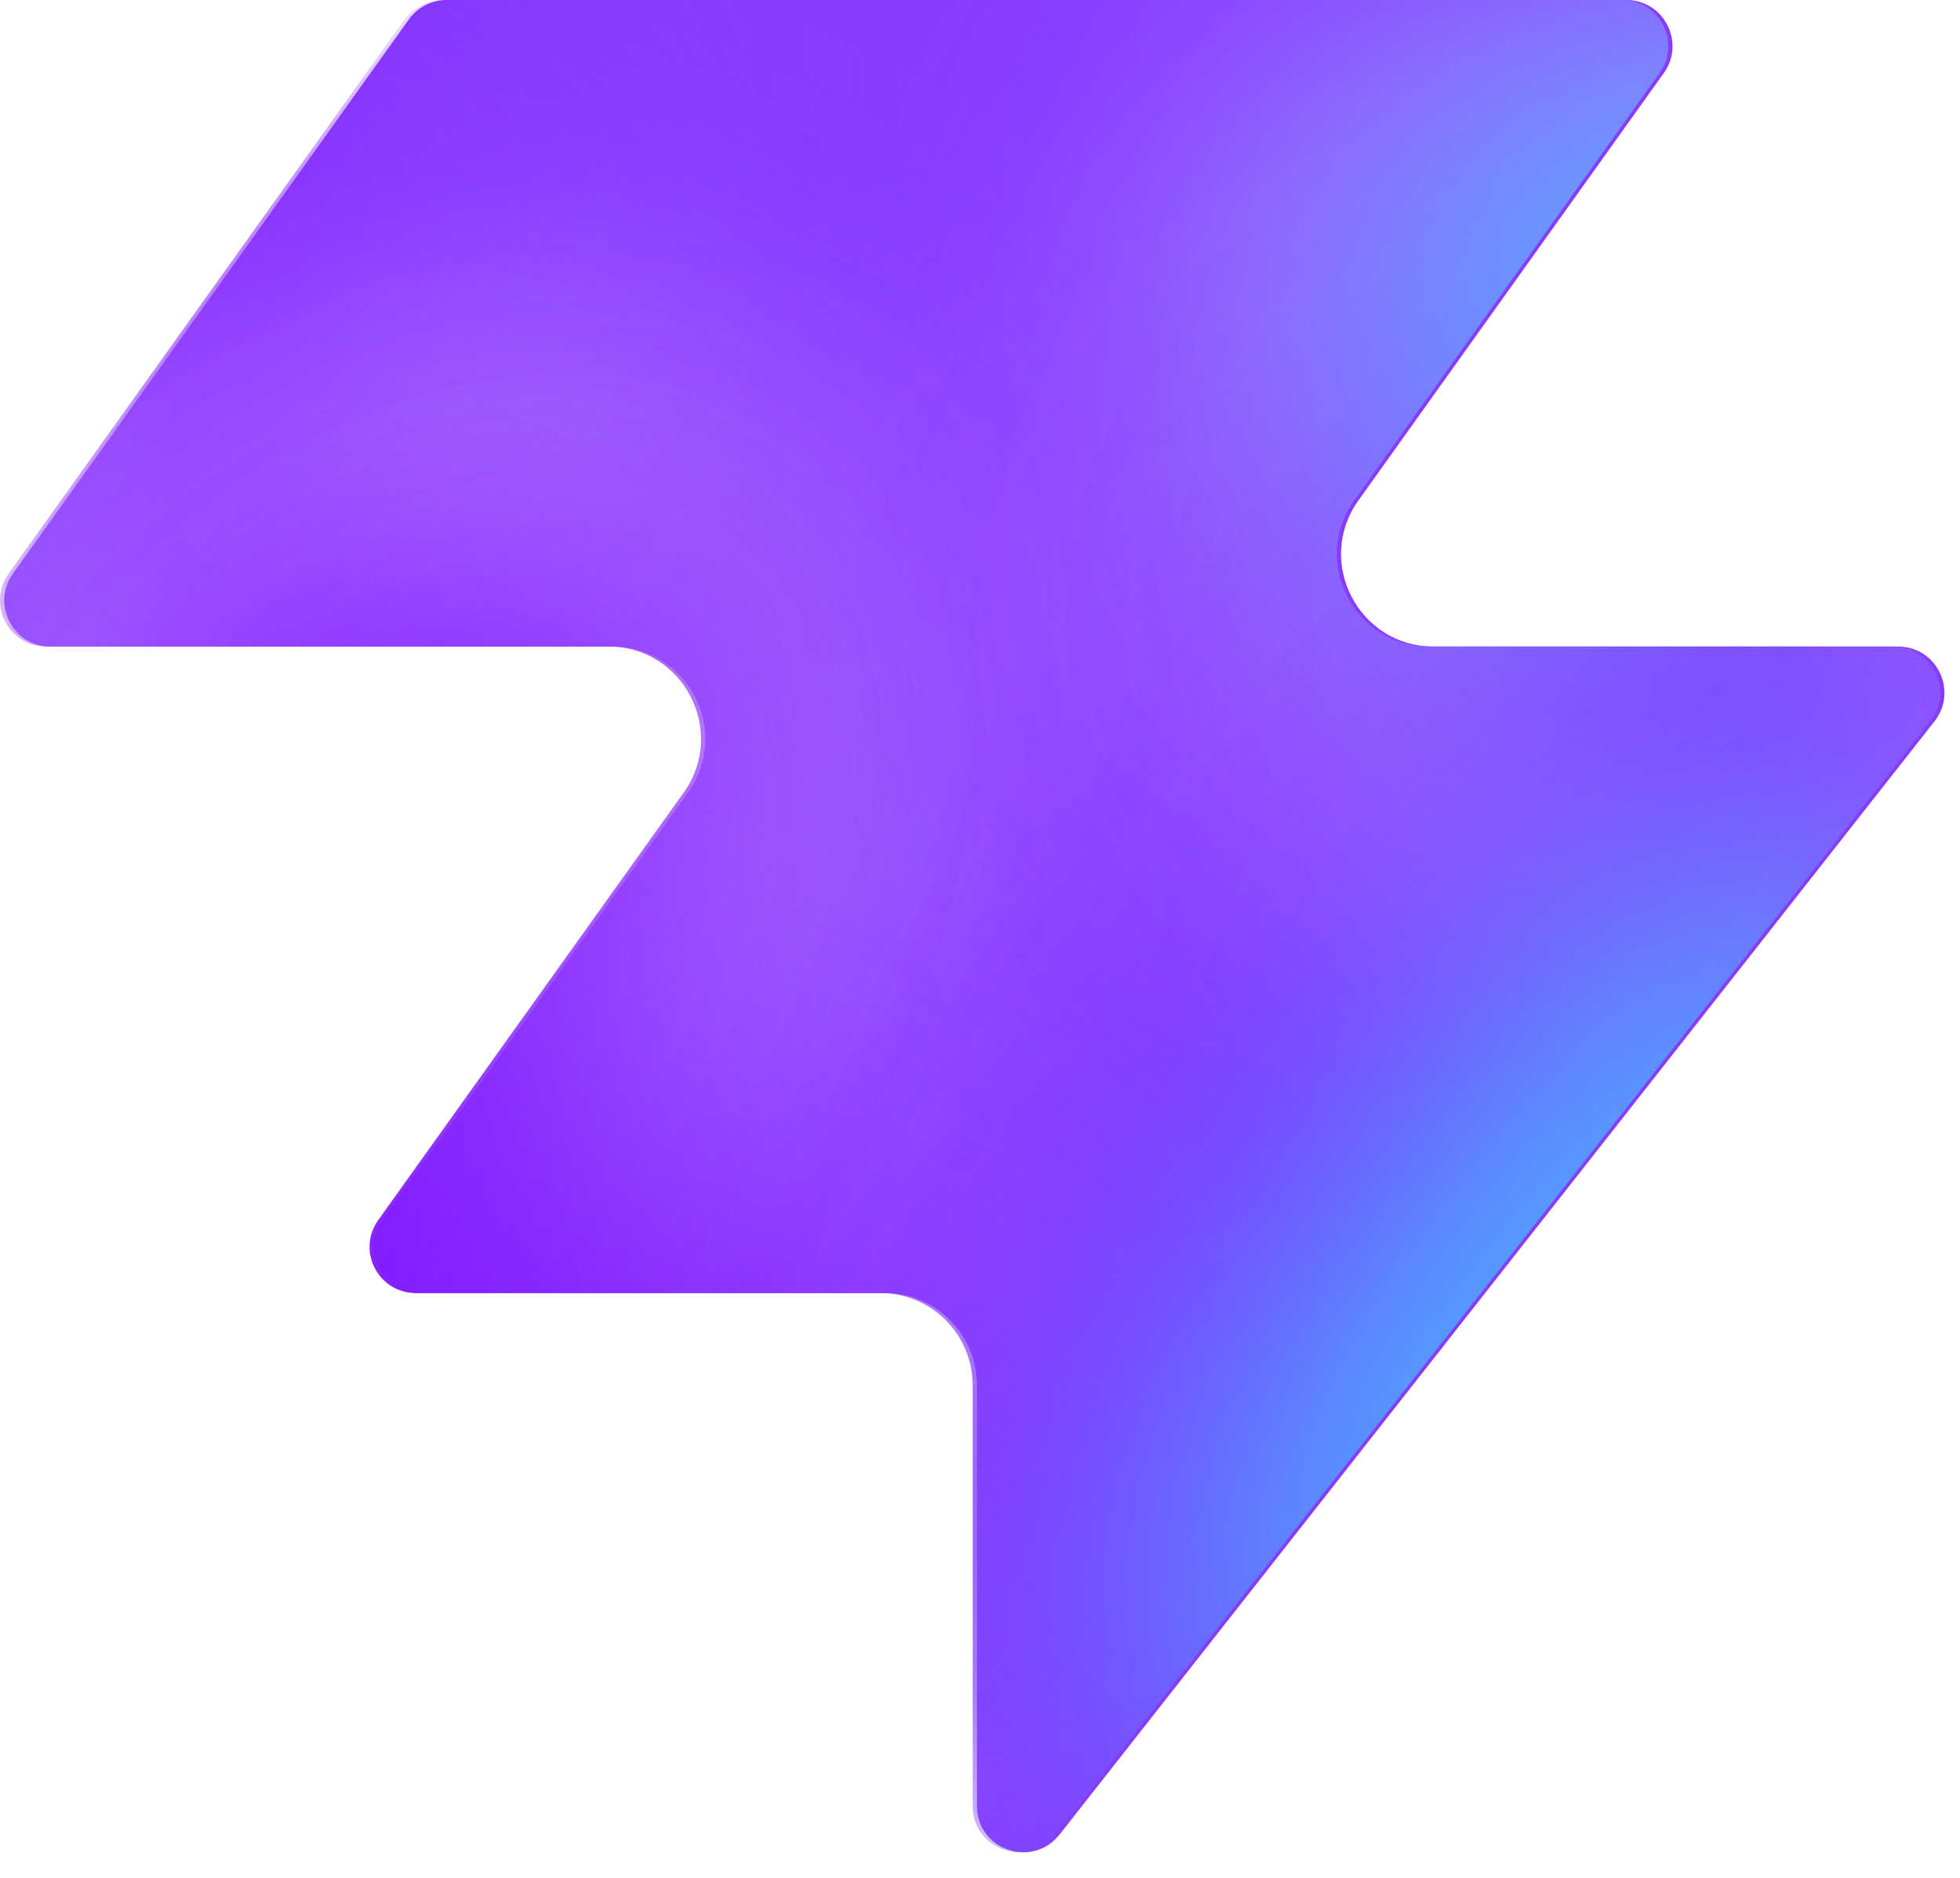
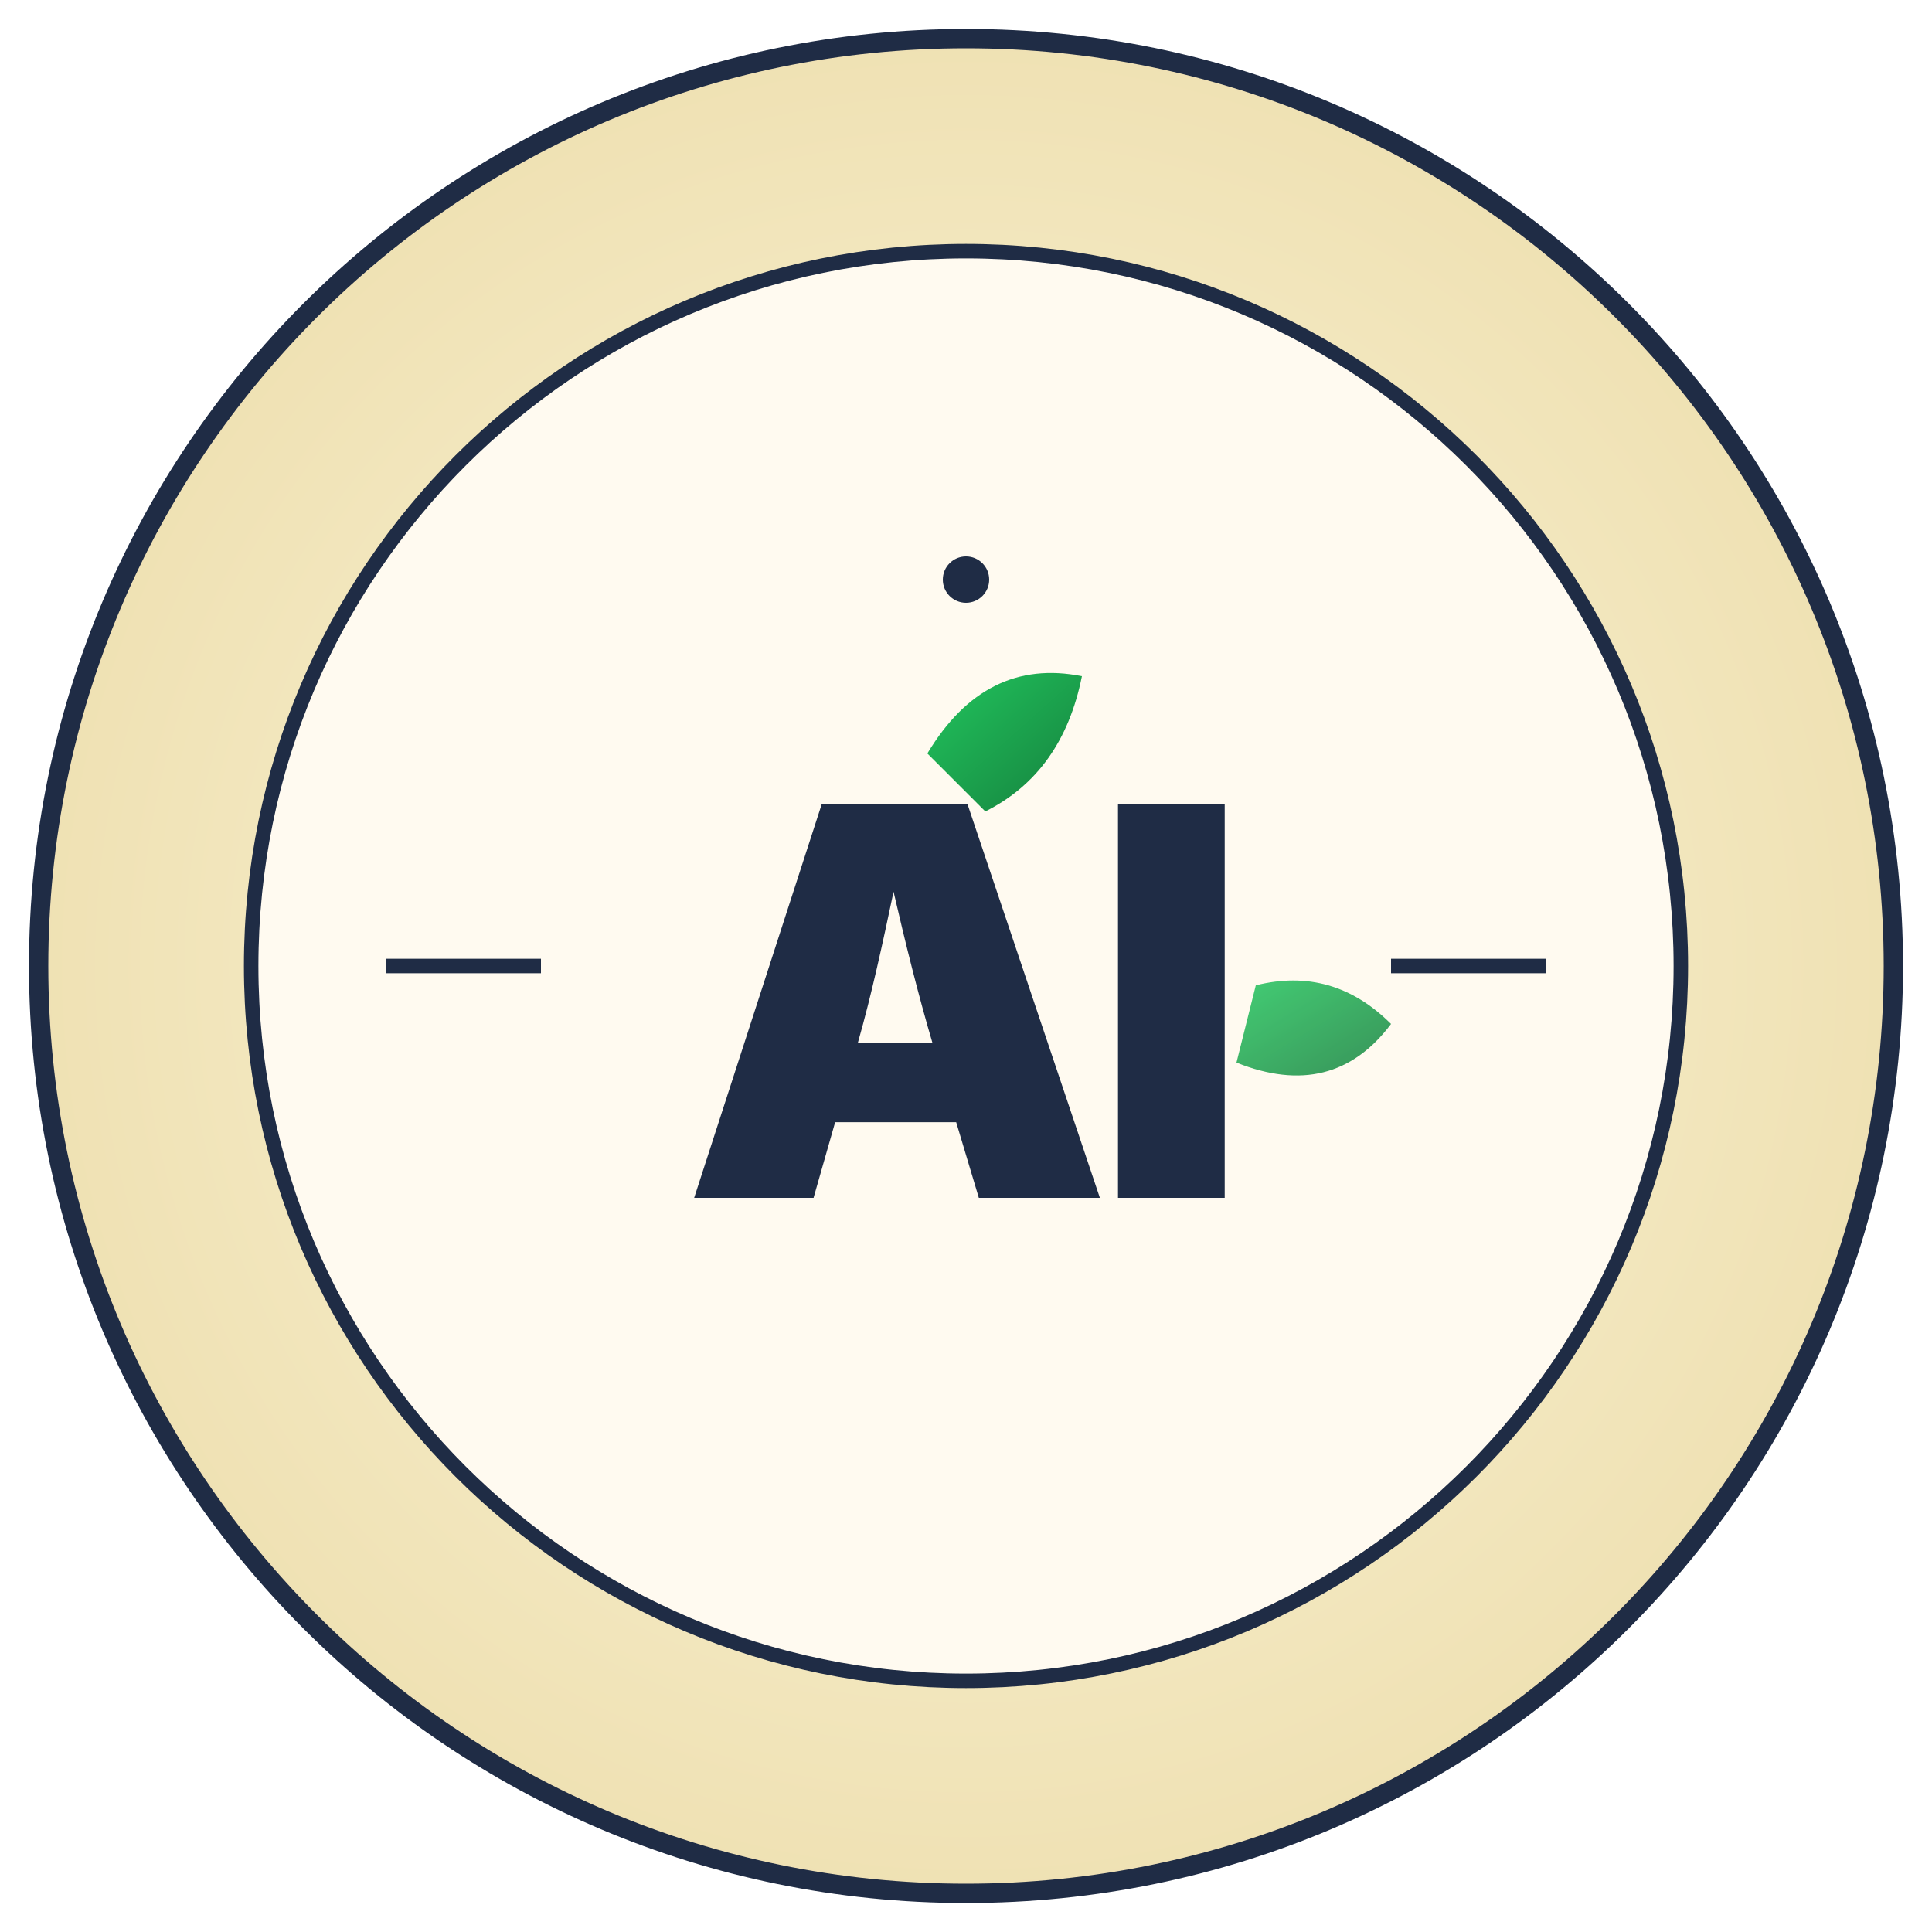
- <svg xmlns="http://www.w3.org/2000/svg" width="48" height="46" fill="none" viewBox="0 0 48 46">
-   <path fill="#863bff" d="M25.946 44.938c-.664.845-2.021.375-2.021-.698V33.937a2.26 2.26 0 0 0-2.262-2.262H10.287c-.92 0-1.456-1.04-.92-1.788l7.48-10.471c1.07-1.497 0-3.578-1.842-3.578H1.237c-.92 0-1.456-1.04-.92-1.788L10.013.474c.214-.297.556-.474.92-.474h28.894c.92 0 1.456 1.04.92 1.788l-7.48 10.471c-1.07 1.498 0 3.579 1.842 3.579h11.377c.943 0 1.473 1.088.89 1.83L25.947 44.94z" style="fill:#863bff;fill:color(display-p3 .525 .23 1);fill-opacity:1" />
-   <mask id="a" width="48" height="46" x="0" y="0" maskUnits="userSpaceOnUse" style="mask-type:alpha">
-     <path fill="#000" d="M25.842 44.938c-.664.844-2.021.375-2.021-.698V33.937a2.26 2.26 0 0 0-2.262-2.262H10.183c-.92 0-1.456-1.04-.92-1.788l7.48-10.471c1.07-1.498 0-3.579-1.842-3.579H1.133c-.92 0-1.456-1.04-.92-1.787L9.91.473c.214-.297.556-.474.92-.474h28.894c.92 0 1.456 1.04.92 1.788l-7.48 10.471c-1.07 1.498 0 3.578 1.842 3.578h11.377c.943 0 1.473 1.088.89 1.832L25.843 44.94z" style="fill:#000;fill-opacity:1" />
-   </mask>
-   <g mask="url(#a)">
-     <g filter="url(#b)">
-       <ellipse cx="5.508" cy="14.704" fill="#ede6ff" rx="5.508" ry="14.704" style="fill:#ede6ff;fill:color(display-p3 .927 .903 1);fill-opacity:1" transform="matrix(.00324 1 1 -.00324 -4.47 31.516)" />
-     </g>
-     <g filter="url(#c)">
-       <ellipse cx="10.399" cy="29.851" fill="#ede6ff" rx="10.399" ry="29.851" style="fill:#ede6ff;fill:color(display-p3 .927 .903 1);fill-opacity:1" transform="matrix(.00324 1 1 -.00324 -39.328 7.883)" />
-     </g>
-     <g filter="url(#d)">
-       <ellipse cx="5.508" cy="30.487" fill="#7e14ff" rx="5.508" ry="30.487" style="fill:#7e14ff;fill:color(display-p3 .492 .077 1);fill-opacity:1" transform="rotate(89.814 -25.913 -14.639)scale(1 -1)" />
-     </g>
-     <g filter="url(#e)">
-       <ellipse cx="5.508" cy="30.599" fill="#7e14ff" rx="5.508" ry="30.599" style="fill:#7e14ff;fill:color(display-p3 .492 .077 1);fill-opacity:1" transform="rotate(89.814 -32.644 -3.334)scale(1 -1)" />
-     </g>
-     <g filter="url(#f)">
-       <ellipse cx="5.508" cy="30.599" fill="#7e14ff" rx="5.508" ry="30.599" style="fill:#7e14ff;fill:color(display-p3 .492 .077 1);fill-opacity:1" transform="matrix(.00324 1 1 -.00324 -34.34 30.47)" />
-     </g>
-     <g filter="url(#g)">
-       <ellipse cx="14.072" cy="22.078" fill="#ede6ff" rx="14.072" ry="22.078" style="fill:#ede6ff;fill:color(display-p3 .927 .903 1);fill-opacity:1" transform="rotate(93.35 24.506 48.493)scale(-1 1)" />
-     </g>
-     <g filter="url(#h)">
-       <ellipse cx="3.47" cy="21.501" fill="#7e14ff" rx="3.47" ry="21.501" style="fill:#7e14ff;fill:color(display-p3 .492 .077 1);fill-opacity:1" transform="rotate(89.009 28.708 47.59)scale(-1 1)" />
-     </g>
-     <g filter="url(#i)">
-       <ellipse cx="3.47" cy="21.501" fill="#7e14ff" rx="3.47" ry="21.501" style="fill:#7e14ff;fill:color(display-p3 .492 .077 1);fill-opacity:1" transform="rotate(89.009 28.708 47.59)scale(-1 1)" />
-     </g>
-     <g filter="url(#j)">
-       <ellipse cx=".387" cy="8.972" fill="#7e14ff" rx="4.407" ry="29.108" style="fill:#7e14ff;fill:color(display-p3 .492 .077 1);fill-opacity:1" transform="rotate(39.51 .387 8.972)" />
-     </g>
-     <g filter="url(#k)">
-       <ellipse cx="47.523" cy="-6.092" fill="#7e14ff" rx="4.407" ry="29.108" style="fill:#7e14ff;fill:color(display-p3 .492 .077 1);fill-opacity:1" transform="rotate(37.892 47.523 -6.092)" />
-     </g>
-     <g filter="url(#l)">
-       <ellipse cx="41.412" cy="6.333" fill="#47bfff" rx="5.971" ry="9.665" style="fill:#47bfff;fill:color(display-p3 .28 .748 1);fill-opacity:1" transform="rotate(37.892 41.412 6.333)" />
-     </g>
-     <g filter="url(#m)">
-       <ellipse cx="-1.879" cy="38.332" fill="#7e14ff" rx="4.407" ry="29.108" style="fill:#7e14ff;fill:color(display-p3 .492 .077 1);fill-opacity:1" transform="rotate(37.892 -1.88 38.332)" />
-     </g>
-     <g filter="url(#n)">
-       <ellipse cx="-1.879" cy="38.332" fill="#7e14ff" rx="4.407" ry="29.108" style="fill:#7e14ff;fill:color(display-p3 .492 .077 1);fill-opacity:1" transform="rotate(37.892 -1.88 38.332)" />
-     </g>
-     <g filter="url(#o)">
-       <ellipse cx="35.651" cy="29.907" fill="#7e14ff" rx="4.407" ry="29.108" style="fill:#7e14ff;fill:color(display-p3 .492 .077 1);fill-opacity:1" transform="rotate(37.892 35.651 29.907)" />
-     </g>
-     <g filter="url(#p)">
-       <ellipse cx="38.418" cy="32.4" fill="#47bfff" rx="5.971" ry="15.297" style="fill:#47bfff;fill:color(display-p3 .28 .748 1);fill-opacity:1" transform="rotate(37.892 38.418 32.4)" />
-     </g>
-   </g>
+ <svg xmlns="http://www.w3.org/2000/svg" viewBox="0 0 200 200">
  <defs>
-     <filter id="b" width="60.045" height="41.654" x="-19.77" y="16.149" color-interpolation-filters="sRGB" filterUnits="userSpaceOnUse">
-       <feFlood flood-opacity="0" result="BackgroundImageFix" />
-       <feBlend in="SourceGraphic" in2="BackgroundImageFix" result="shape" />
-       <feGaussianBlur result="effect1_foregroundBlur_2002_17158" stdDeviation="7.659" />
-     </filter>
-     <filter id="c" width="90.34" height="51.437" x="-54.613" y="-7.533" color-interpolation-filters="sRGB" filterUnits="userSpaceOnUse">
-       <feFlood flood-opacity="0" result="BackgroundImageFix" />
-       <feBlend in="SourceGraphic" in2="BackgroundImageFix" result="shape" />
-       <feGaussianBlur result="effect1_foregroundBlur_2002_17158" stdDeviation="7.659" />
-     </filter>
-     <filter id="d" width="79.355" height="29.4" x="-49.64" y="2.03" color-interpolation-filters="sRGB" filterUnits="userSpaceOnUse">
-       <feFlood flood-opacity="0" result="BackgroundImageFix" />
-       <feBlend in="SourceGraphic" in2="BackgroundImageFix" result="shape" />
-       <feGaussianBlur result="effect1_foregroundBlur_2002_17158" stdDeviation="4.596" />
-     </filter>
-     <filter id="e" width="79.579" height="29.4" x="-45.045" y="20.029" color-interpolation-filters="sRGB" filterUnits="userSpaceOnUse">
-       <feFlood flood-opacity="0" result="BackgroundImageFix" />
-       <feBlend in="SourceGraphic" in2="BackgroundImageFix" result="shape" />
-       <feGaussianBlur result="effect1_foregroundBlur_2002_17158" stdDeviation="4.596" />
-     </filter>
-     <filter id="f" width="79.579" height="29.4" x="-43.513" y="21.178" color-interpolation-filters="sRGB" filterUnits="userSpaceOnUse">
-       <feFlood flood-opacity="0" result="BackgroundImageFix" />
-       <feBlend in="SourceGraphic" in2="BackgroundImageFix" result="shape" />
-       <feGaussianBlur result="effect1_foregroundBlur_2002_17158" stdDeviation="4.596" />
-     </filter>
-     <filter id="g" width="74.749" height="58.852" x="15.756" y="-17.901" color-interpolation-filters="sRGB" filterUnits="userSpaceOnUse">
-       <feFlood flood-opacity="0" result="BackgroundImageFix" />
-       <feBlend in="SourceGraphic" in2="BackgroundImageFix" result="shape" />
-       <feGaussianBlur result="effect1_foregroundBlur_2002_17158" stdDeviation="7.659" />
-     </filter>
-     <filter id="h" width="61.377" height="25.362" x="23.548" y="2.284" color-interpolation-filters="sRGB" filterUnits="userSpaceOnUse">
-       <feFlood flood-opacity="0" result="BackgroundImageFix" />
-       <feBlend in="SourceGraphic" in2="BackgroundImageFix" result="shape" />
-       <feGaussianBlur result="effect1_foregroundBlur_2002_17158" stdDeviation="4.596" />
-     </filter>
-     <filter id="i" width="61.377" height="25.362" x="23.548" y="2.284" color-interpolation-filters="sRGB" filterUnits="userSpaceOnUse">
-       <feFlood flood-opacity="0" result="BackgroundImageFix" />
-       <feBlend in="SourceGraphic" in2="BackgroundImageFix" result="shape" />
-       <feGaussianBlur result="effect1_foregroundBlur_2002_17158" stdDeviation="4.596" />
-     </filter>
-     <filter id="j" width="56.045" height="63.649" x="-27.636" y="-22.853" color-interpolation-filters="sRGB" filterUnits="userSpaceOnUse">
-       <feFlood flood-opacity="0" result="BackgroundImageFix" />
-       <feBlend in="SourceGraphic" in2="BackgroundImageFix" result="shape" />
-       <feGaussianBlur result="effect1_foregroundBlur_2002_17158" stdDeviation="4.596" />
-     </filter>
-     <filter id="k" width="54.814" height="64.646" x="20.116" y="-38.415" color-interpolation-filters="sRGB" filterUnits="userSpaceOnUse">
-       <feFlood flood-opacity="0" result="BackgroundImageFix" />
-       <feBlend in="SourceGraphic" in2="BackgroundImageFix" result="shape" />
-       <feGaussianBlur result="effect1_foregroundBlur_2002_17158" stdDeviation="4.596" />
-     </filter>
-     <filter id="l" width="33.541" height="35.313" x="24.641" y="-11.323" color-interpolation-filters="sRGB" filterUnits="userSpaceOnUse">
-       <feFlood flood-opacity="0" result="BackgroundImageFix" />
-       <feBlend in="SourceGraphic" in2="BackgroundImageFix" result="shape" />
-       <feGaussianBlur result="effect1_foregroundBlur_2002_17158" stdDeviation="4.596" />
-     </filter>
-     <filter id="m" width="54.814" height="64.646" x="-29.286" y="6.009" color-interpolation-filters="sRGB" filterUnits="userSpaceOnUse">
-       <feFlood flood-opacity="0" result="BackgroundImageFix" />
-       <feBlend in="SourceGraphic" in2="BackgroundImageFix" result="shape" />
-       <feGaussianBlur result="effect1_foregroundBlur_2002_17158" stdDeviation="4.596" />
-     </filter>
-     <filter id="n" width="54.814" height="64.646" x="-29.286" y="6.009" color-interpolation-filters="sRGB" filterUnits="userSpaceOnUse">
-       <feFlood flood-opacity="0" result="BackgroundImageFix" />
-       <feBlend in="SourceGraphic" in2="BackgroundImageFix" result="shape" />
-       <feGaussianBlur result="effect1_foregroundBlur_2002_17158" stdDeviation="4.596" />
-     </filter>
-     <filter id="o" width="54.814" height="64.646" x="8.244" y="-2.416" color-interpolation-filters="sRGB" filterUnits="userSpaceOnUse">
-       <feFlood flood-opacity="0" result="BackgroundImageFix" />
-       <feBlend in="SourceGraphic" in2="BackgroundImageFix" result="shape" />
-       <feGaussianBlur result="effect1_foregroundBlur_2002_17158" stdDeviation="4.596" />
-     </filter>
-     <filter id="p" width="39.409" height="43.623" x="18.713" y="10.588" color-interpolation-filters="sRGB" filterUnits="userSpaceOnUse">
-       <feFlood flood-opacity="0" result="BackgroundImageFix" />
-       <feBlend in="SourceGraphic" in2="BackgroundImageFix" result="shape" />
-       <feGaussianBlur result="effect1_foregroundBlur_2002_17158" stdDeviation="4.596" />
-     </filter>
+     <radialGradient id="r" cx="50%" cy="50%" r="50%">
+       <stop offset="0%" stop-color="#fdf6dc" />
+       <stop offset="100%" stop-color="#efe1b3" />
+     </radialGradient>
+     <linearGradient id="leaf" x1="0" y1="0" x2="1" y2="1">
+       <stop offset="0%" stop-color="#22c55e" />
+       <stop offset="100%" stop-color="#15803d" />
+     </linearGradient>
  </defs>
+   <circle cx="100" cy="100" r="96" fill="url(#r)" />
+   <circle cx="100" cy="100" r="96" fill="none" stroke="#1f2c45" stroke-width="2" />
+   <circle cx="100" cy="100" r="74" fill="#fffaf0" stroke="#1f2c45" stroke-width="1.5" />
+   <circle cx="100" cy="60" r="2.4" fill="#1f2c45" />
+   <text x="100" y="124" text-anchor="middle" fill="#1f2c45" font-family="Inter, sans-serif" font-size="56" font-weight="900" letter-spacing="-2">AI</text>
+   <path d="M 96 78 q 6 -10 16 -8 q -2 10 -10 14 z" fill="url(#leaf)" />
+   <path d="M 130 102 q 8 -2 14 4 q -6 8 -16 4 z" fill="url(#leaf)" opacity="0.85" />
+   <line x1="40" y1="100" x2="56" y2="100" stroke="#1f2c45" stroke-width="1.5" />
+   <line x1="144" y1="100" x2="160" y2="100" stroke="#1f2c45" stroke-width="1.5" />
</svg>
